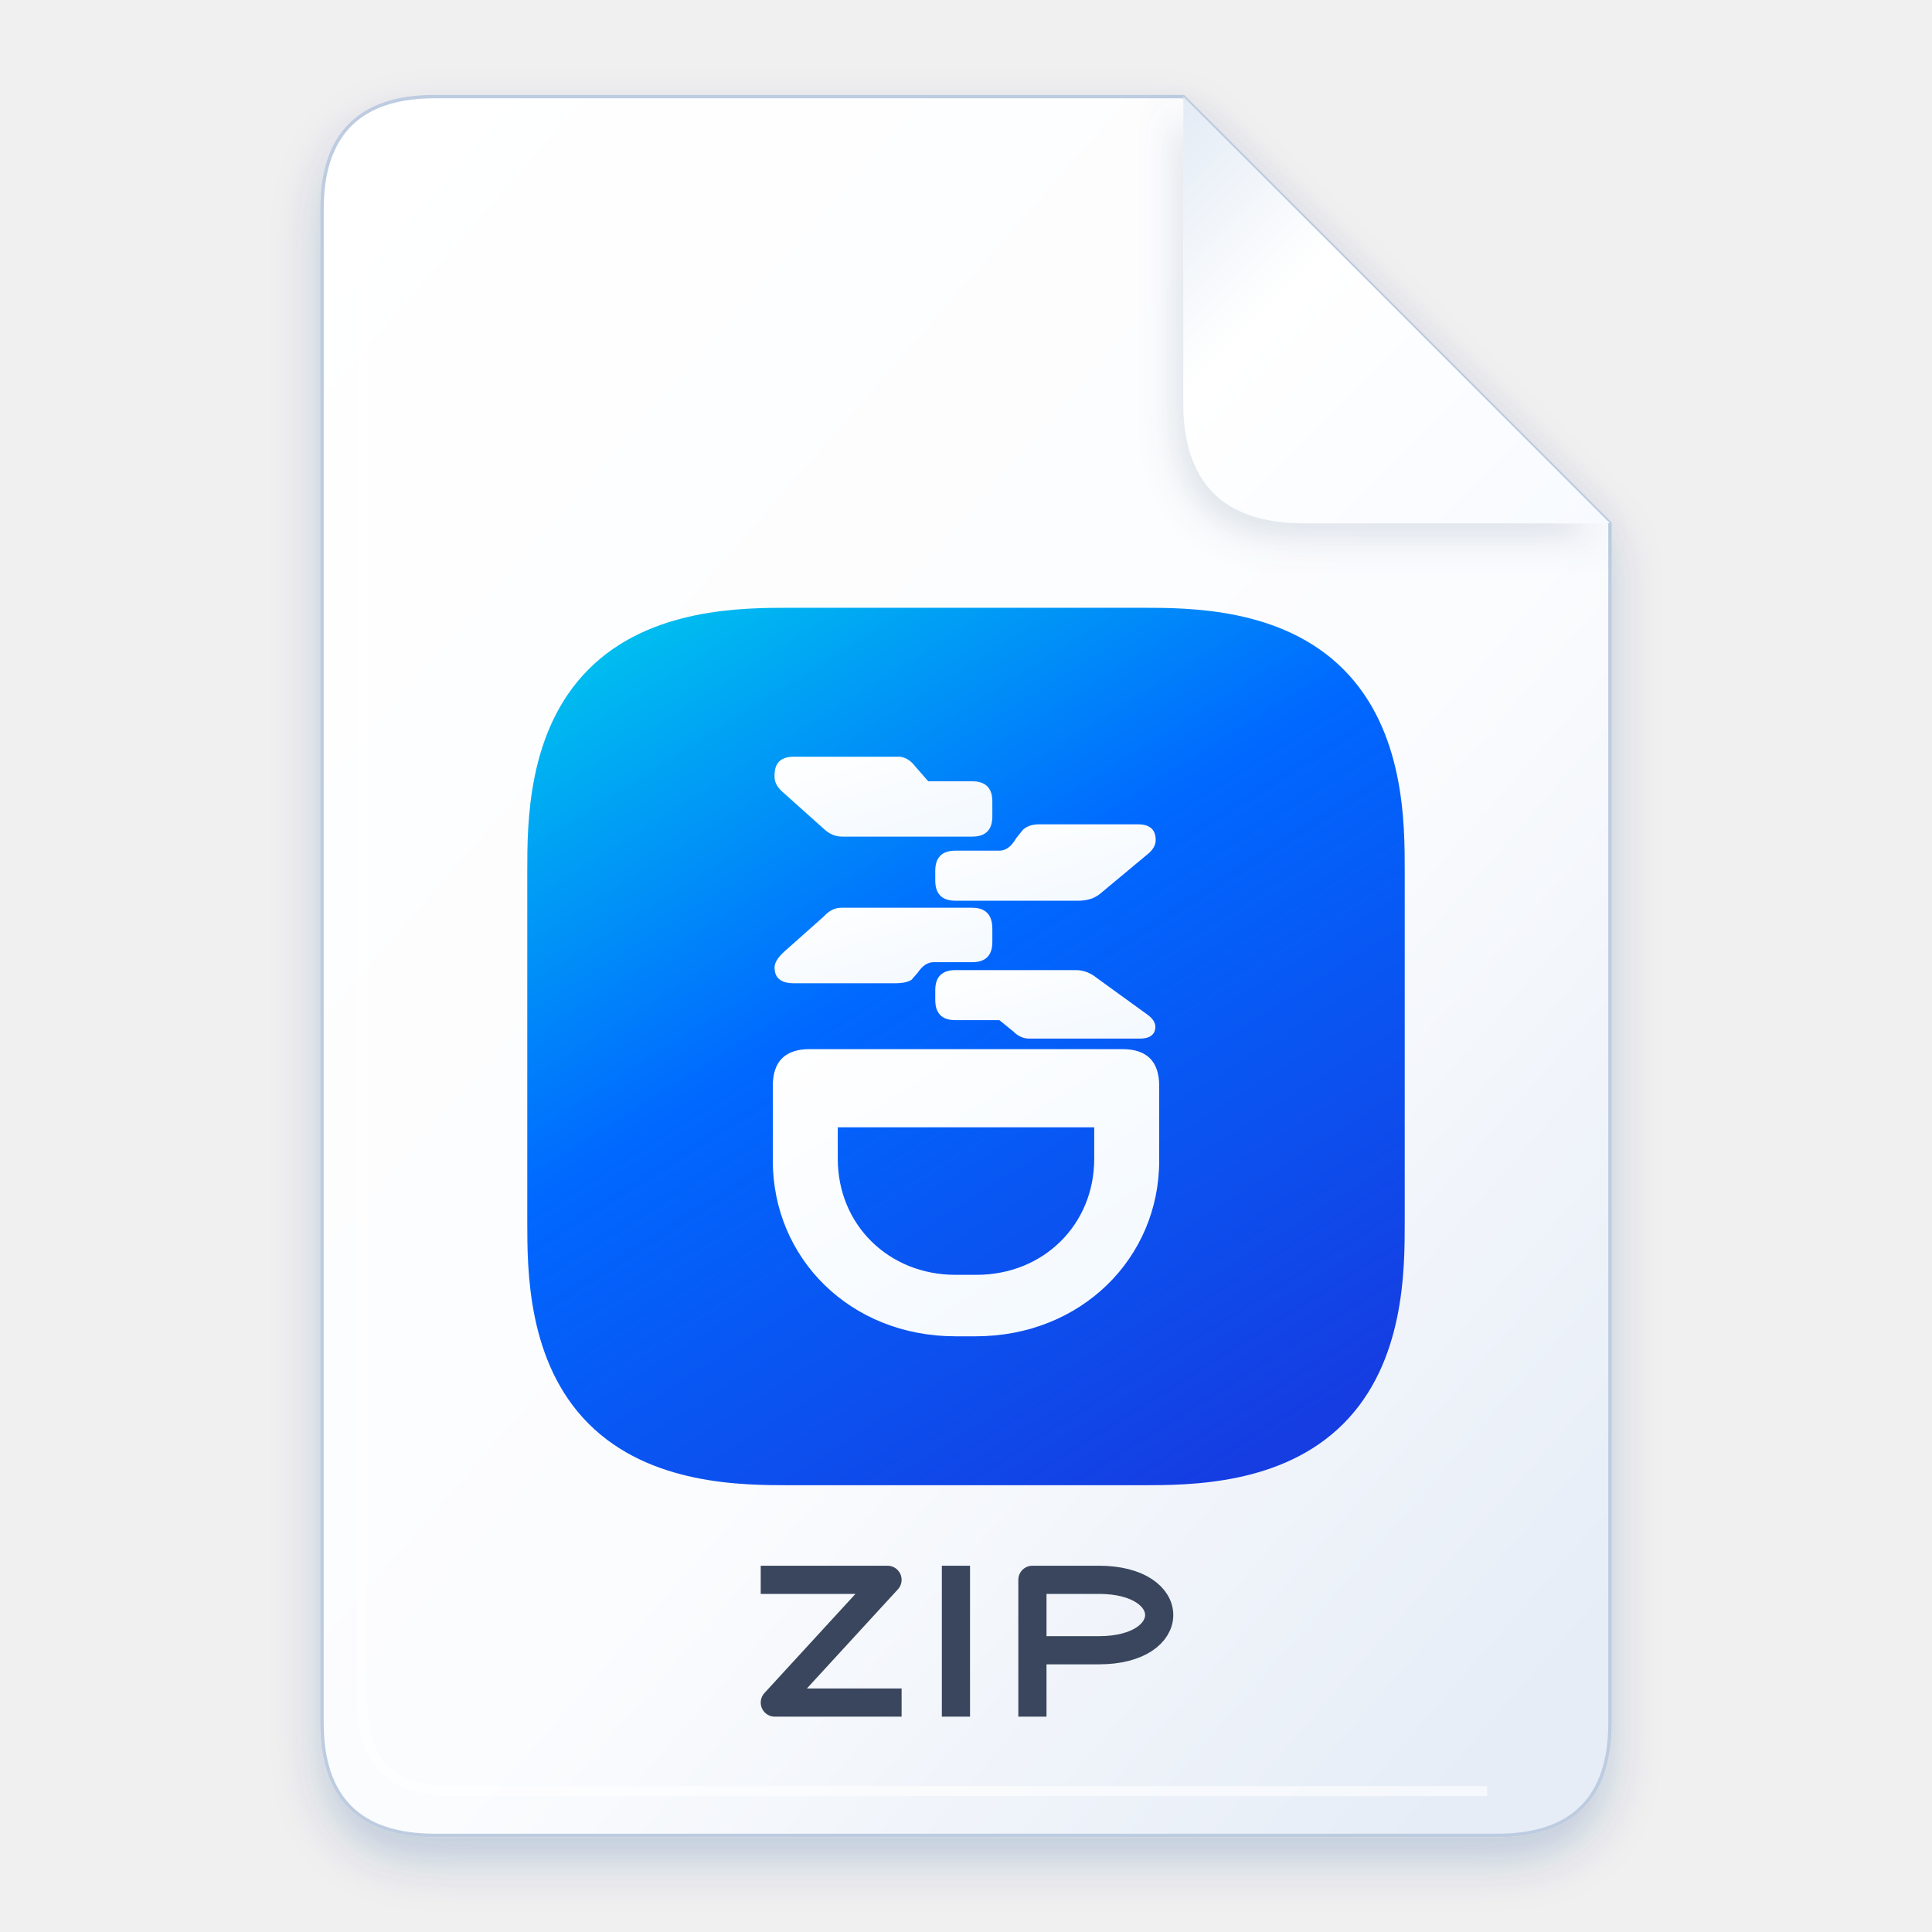
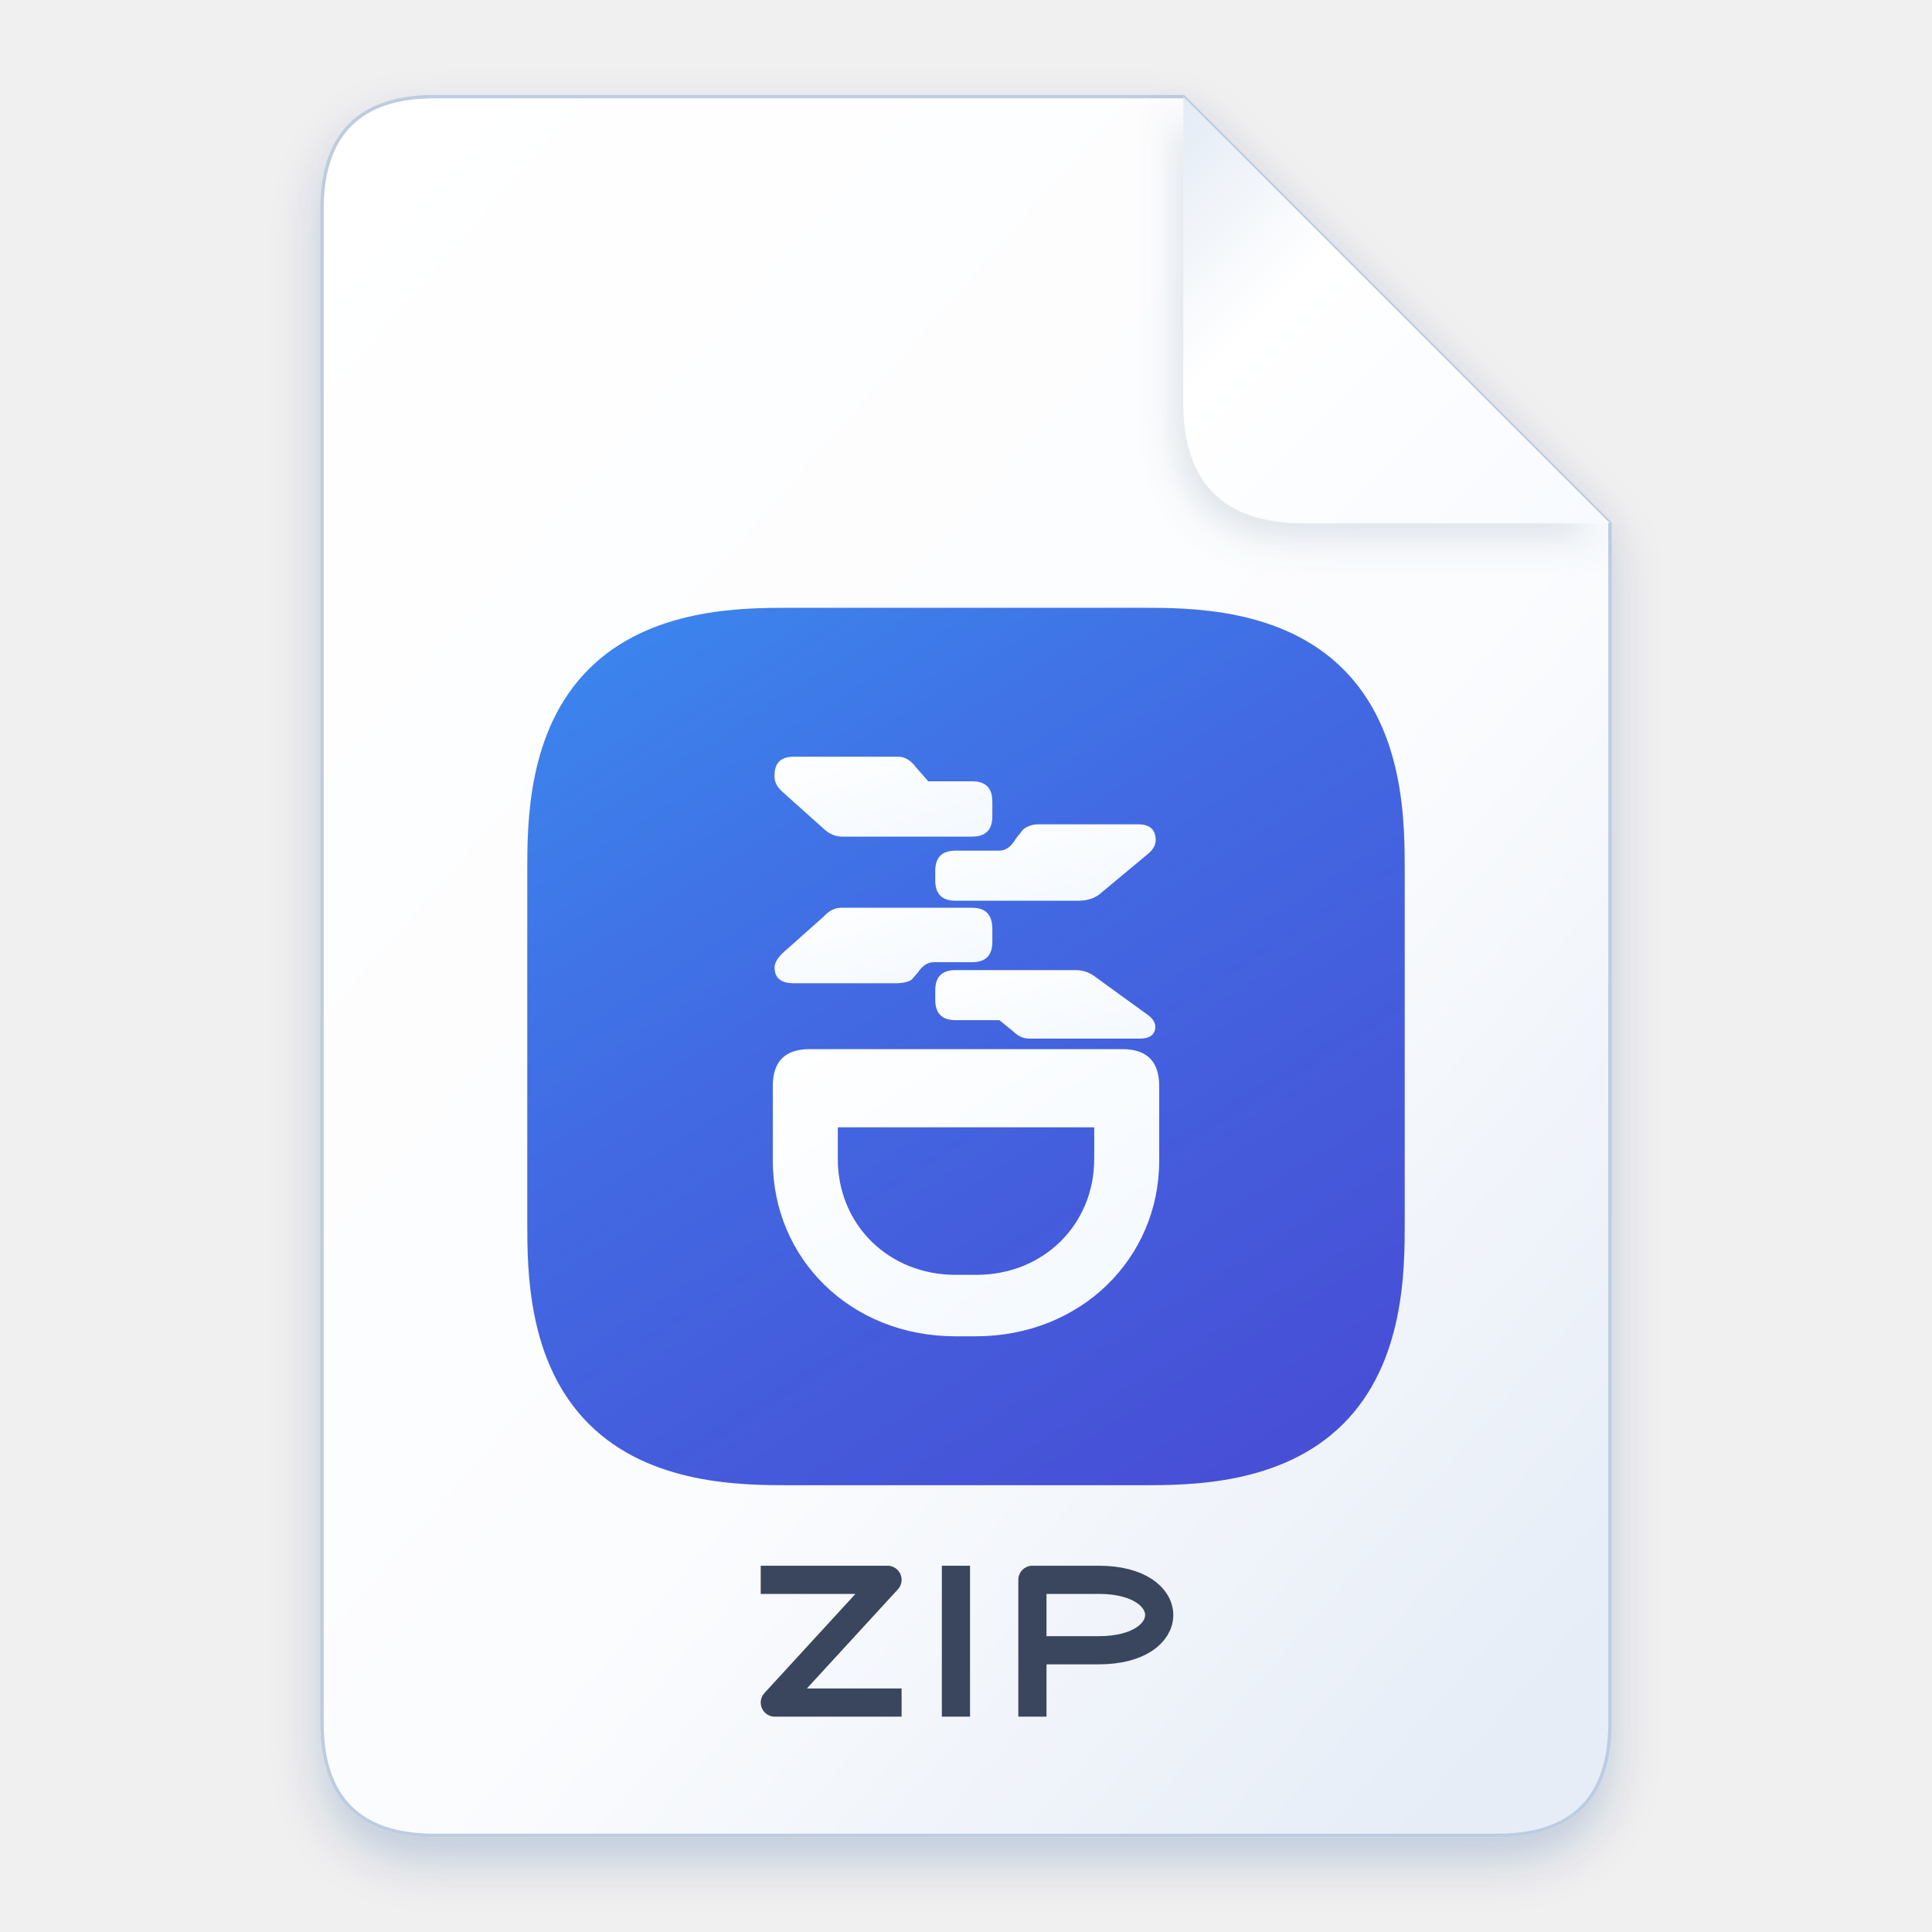
<svg xmlns="http://www.w3.org/2000/svg" width="1024" height="1024" viewBox="32 32 960 960" fill="none" role="img" aria-label="ZIP 压缩包">
  <defs>
    <linearGradient id="xdzip-master-blue" x1=".15" y1="0" x2=".78" y2="1">
-       <stop stop-color="#00beef" />
-       <stop offset=".42" stop-color="#0068ff" />
-       <stop offset="1" stop-color="#153de2" />
+       <stop stop-color="#3c84ed" />
+       <stop offset=".42" stop-color="#4269e2" />
+       <stop offset="1" stop-color="#474fd6" />
    </linearGradient>
    <linearGradient id="xdzip-master-paper" x1="0" y1="0" x2=".85" y2="1">
      <stop stop-color="#fff" />
      <stop offset=".62" stop-color="#fbfcfe" />
      <stop offset="1" stop-color="#e6edf7" />
    </linearGradient>
    <linearGradient id="xdzip-master-fold" x1="0" y1="0" x2="1" y2="1">
      <stop stop-color="#e3ebf5" />
      <stop offset=".35" stop-color="#fff" />
      <stop offset="1" stop-color="#f7faff" />
    </linearGradient>
  </defs>
  <defs>
    <filter id="tile-shadow" x="-15%" y="-15%" width="130%" height="140%">
      <feDropShadow dx="0" dy="12" stdDeviation="12" flood-color="#183887" flood-opacity=".20" />
    </filter>
    <filter id="fold-shadow" x="-40%" y="-40%" width="180%" height="180%">
      <feDropShadow dx="-4" dy="7" stdDeviation="9" flood-color="#637897" flood-opacity=".20" />
    </filter>
    <linearGradient id="porcelain" x1="0" y1="0" x2=".85" y2="1">
      <stop stop-color="#fff" />
      <stop offset="1" stop-color="#f3f9ff" />
    </linearGradient>
    <linearGradient id="tile-surface" x1="0" y1="0" x2="0" y2="1">
      <stop stop-color="#fff" stop-opacity=".08" />
      <stop offset=".45" stop-color="#fff" stop-opacity="0" />
      <stop offset="1" stop-color="#09255b" stop-opacity=".05" />
    </linearGradient>
  </defs>
  <path fill="url(#xdzip-master-paper)" stroke="#bdcce0" stroke-width="1.7" filter="url(#tile-shadow)" d="M248 80H620L832 292V888Q832 944 776 944H248Q192 944 192 888V136Q192 80 248 80Z" />
  <path fill="url(#xdzip-master-fold)" filter="url(#fold-shadow)" d="M620 80V232Q620 292 680 292H832Z" />
-   <path d="M212 162V878Q212 922 256 922H771" fill="none" stroke="#fff" stroke-width="5" stroke-opacity=".6" />
  <path d="M424.8 334H599.2C622.999 334 668.96 334 699.48 364.52C730 395.04 730 441.001 730 464.8V639.2C730 662.999 730 708.96 699.48 739.48C668.96 770 622.999 770 599.2 770H424.8C401.001 770 355.04 770 324.52 739.48C294 708.96 294 662.999 294 639.2V464.8C294 441.001 294 395.04 324.52 364.52C355.04 334 401.001 334 424.8 334Z" fill="url(#xdzip-master-blue)" />
  <g fill="url(#porcelain)" stroke="none" transform="translate(416 408) scale(0.4363636) translate(-407 -325)">
    <path d="M431 325H550Q561 325 570 337L584 353H634Q657 353 657 376V393Q657 416 634 416H486Q475 416 466 408L418 365Q409 357 409 348V346Q409 325 431 325Z" fill-rule="evenodd" />
    <path d="M615 432H665Q676 432 684 418L692 408Q699 402 710 402H823Q843 402 843 420Q843 428 835 435L781 480Q771 489 755 489H615Q592 489 592 466V455Q592 432 615 432Z" fill-rule="evenodd" />
    <path d="M485 497H634Q657 497 657 521V536Q657 559 634 559H590Q580 559 572 571L565 579Q559 583 546 583H431Q409 583 409 565Q409 557 420 547L465 507Q474 497 485 497Z" fill-rule="evenodd" />
    <path d="M615 568H752Q765 568 776 577L834 619Q845 627 842 637Q839 646 825 646H699Q689 646 681 638L665 625H615Q592 625 592 602V591Q592 568 615 568Z" fill-rule="evenodd" />
    <path d="M449 658H805Q847 658 847 700V785C847 896 758 985 638 985H615C495 985 407 896 407 785V700Q407 658 449 658Z M481 747H773V783C773 858 715 915 639 915H615C539 915 481 858 481 783Z" fill-rule="evenodd" />
  </g>
  <path d="M417 817H473L417 878H473 M507 817V878 M545 878V817H578C618 817 618 852 578 852H545" fill="none" stroke="#39465d" stroke-width="14" stroke-linejoin="round" stroke-linecap="square" />
</svg>
